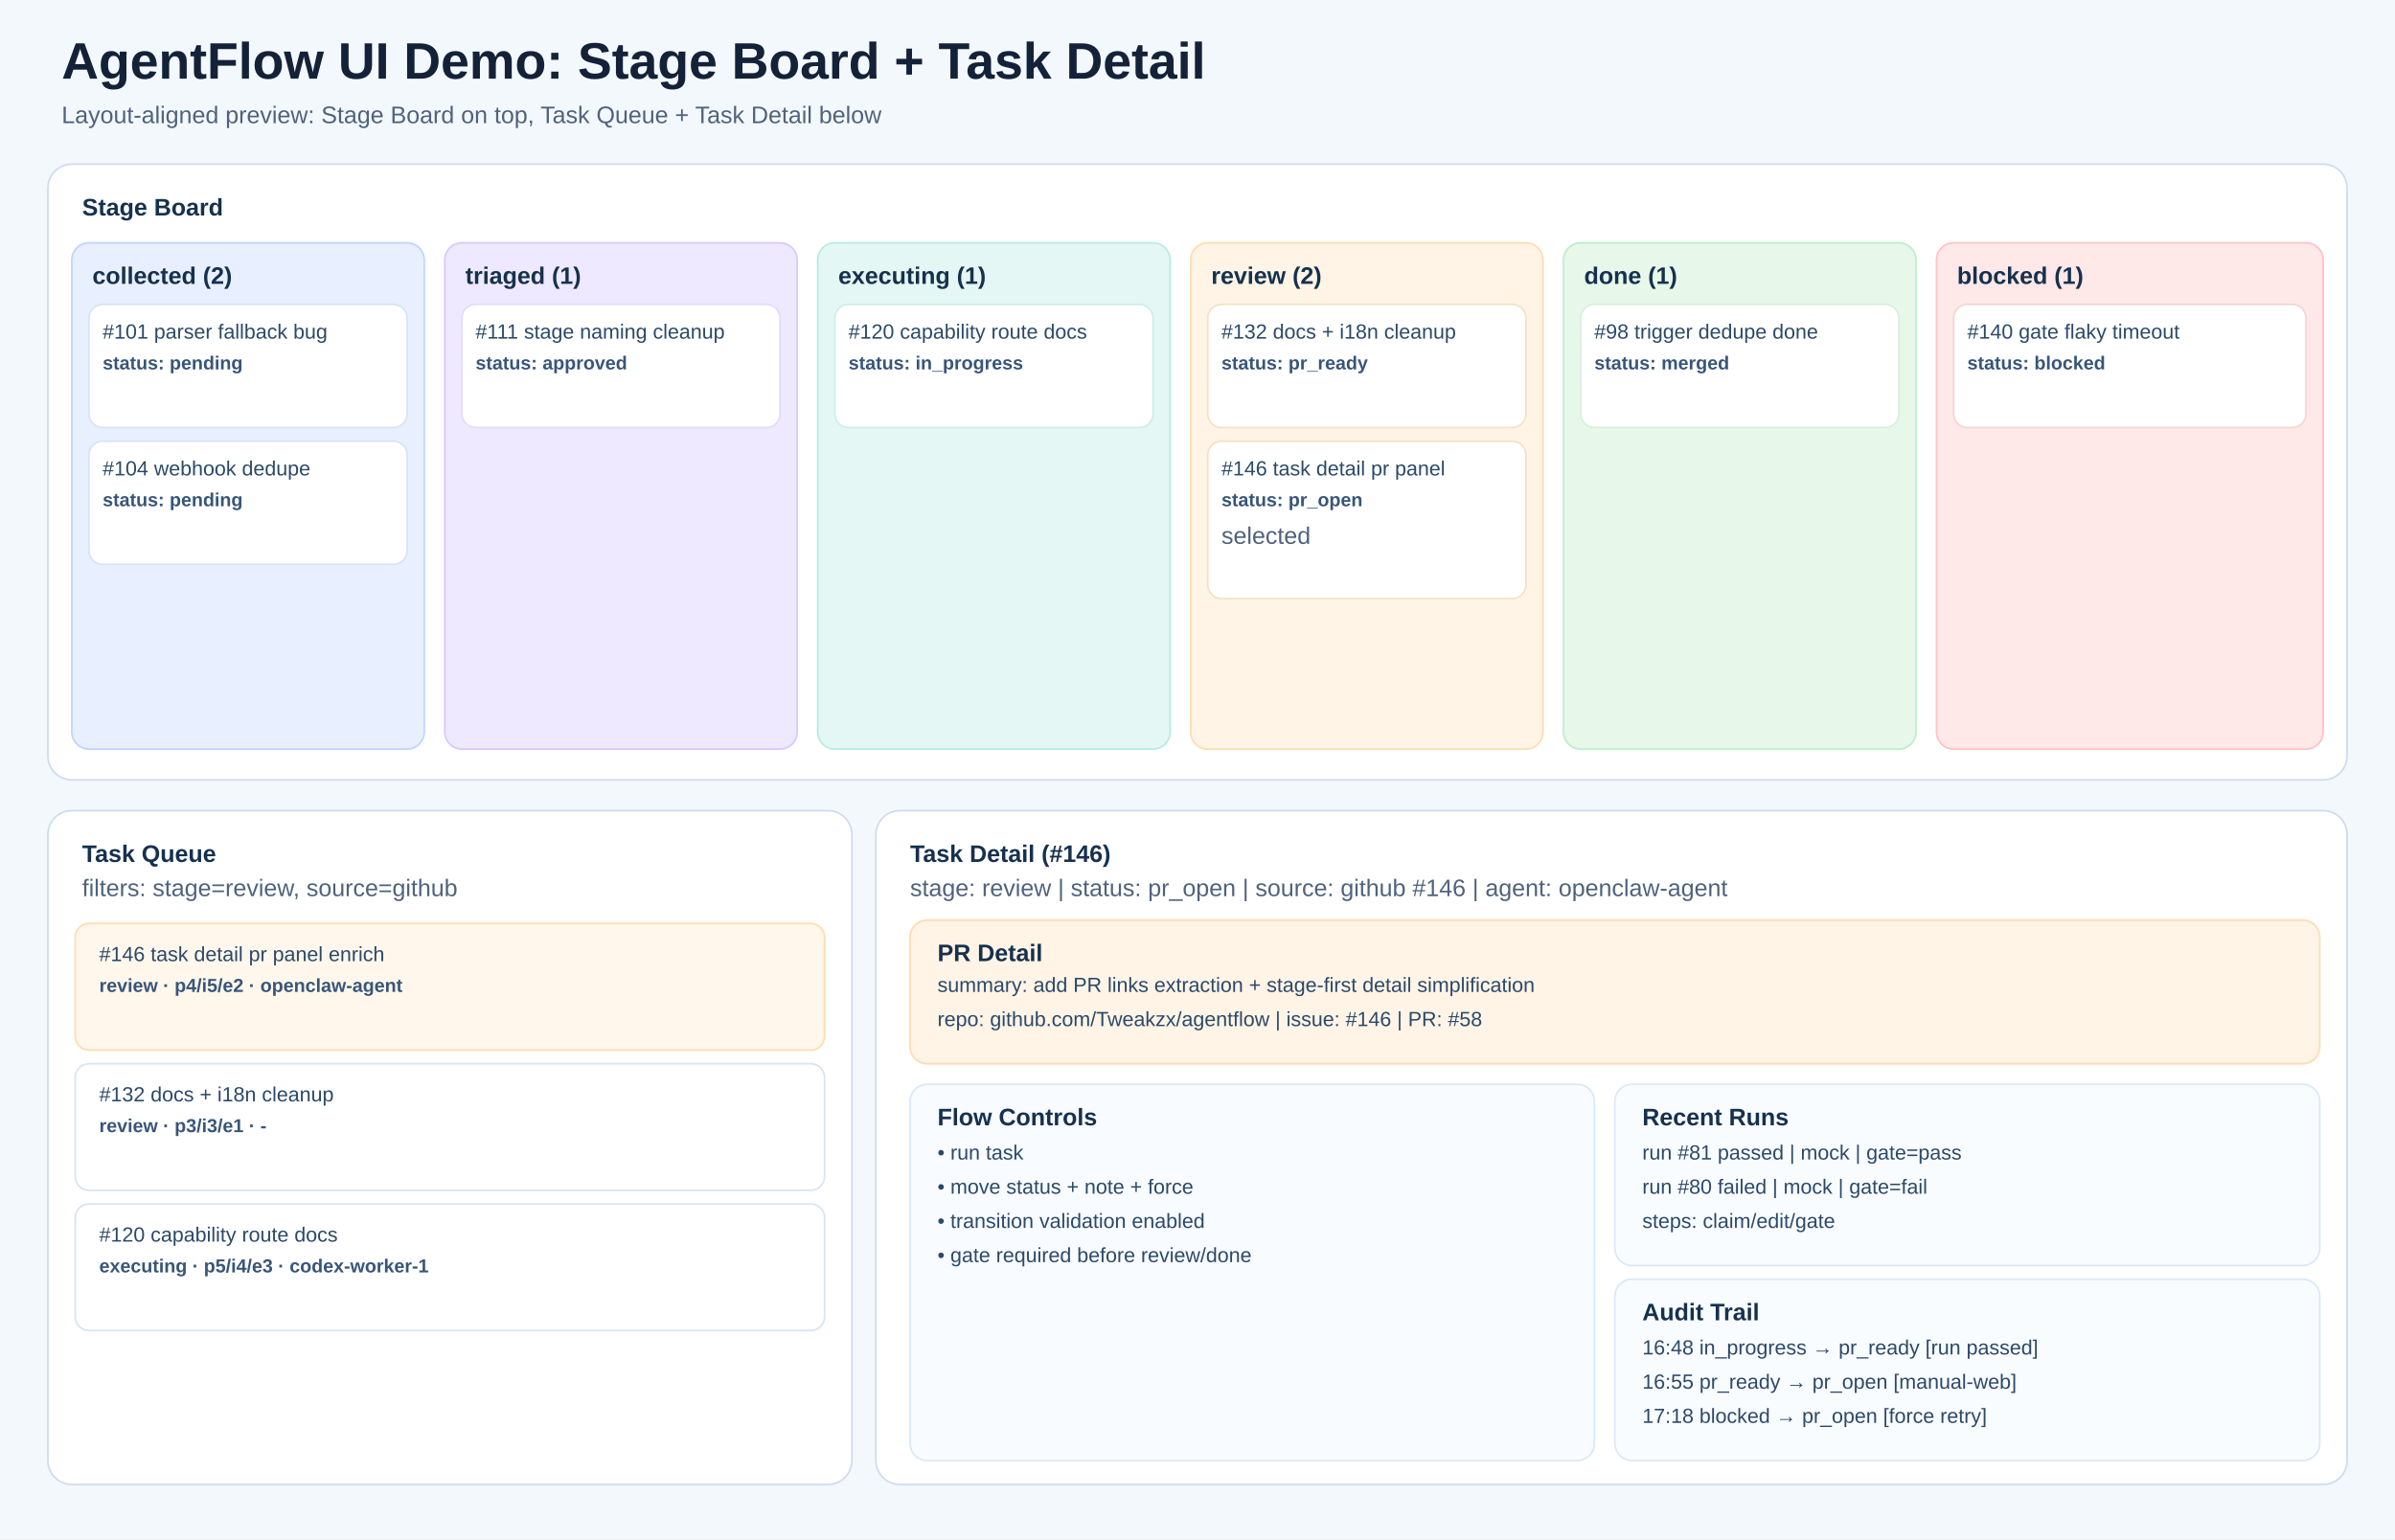
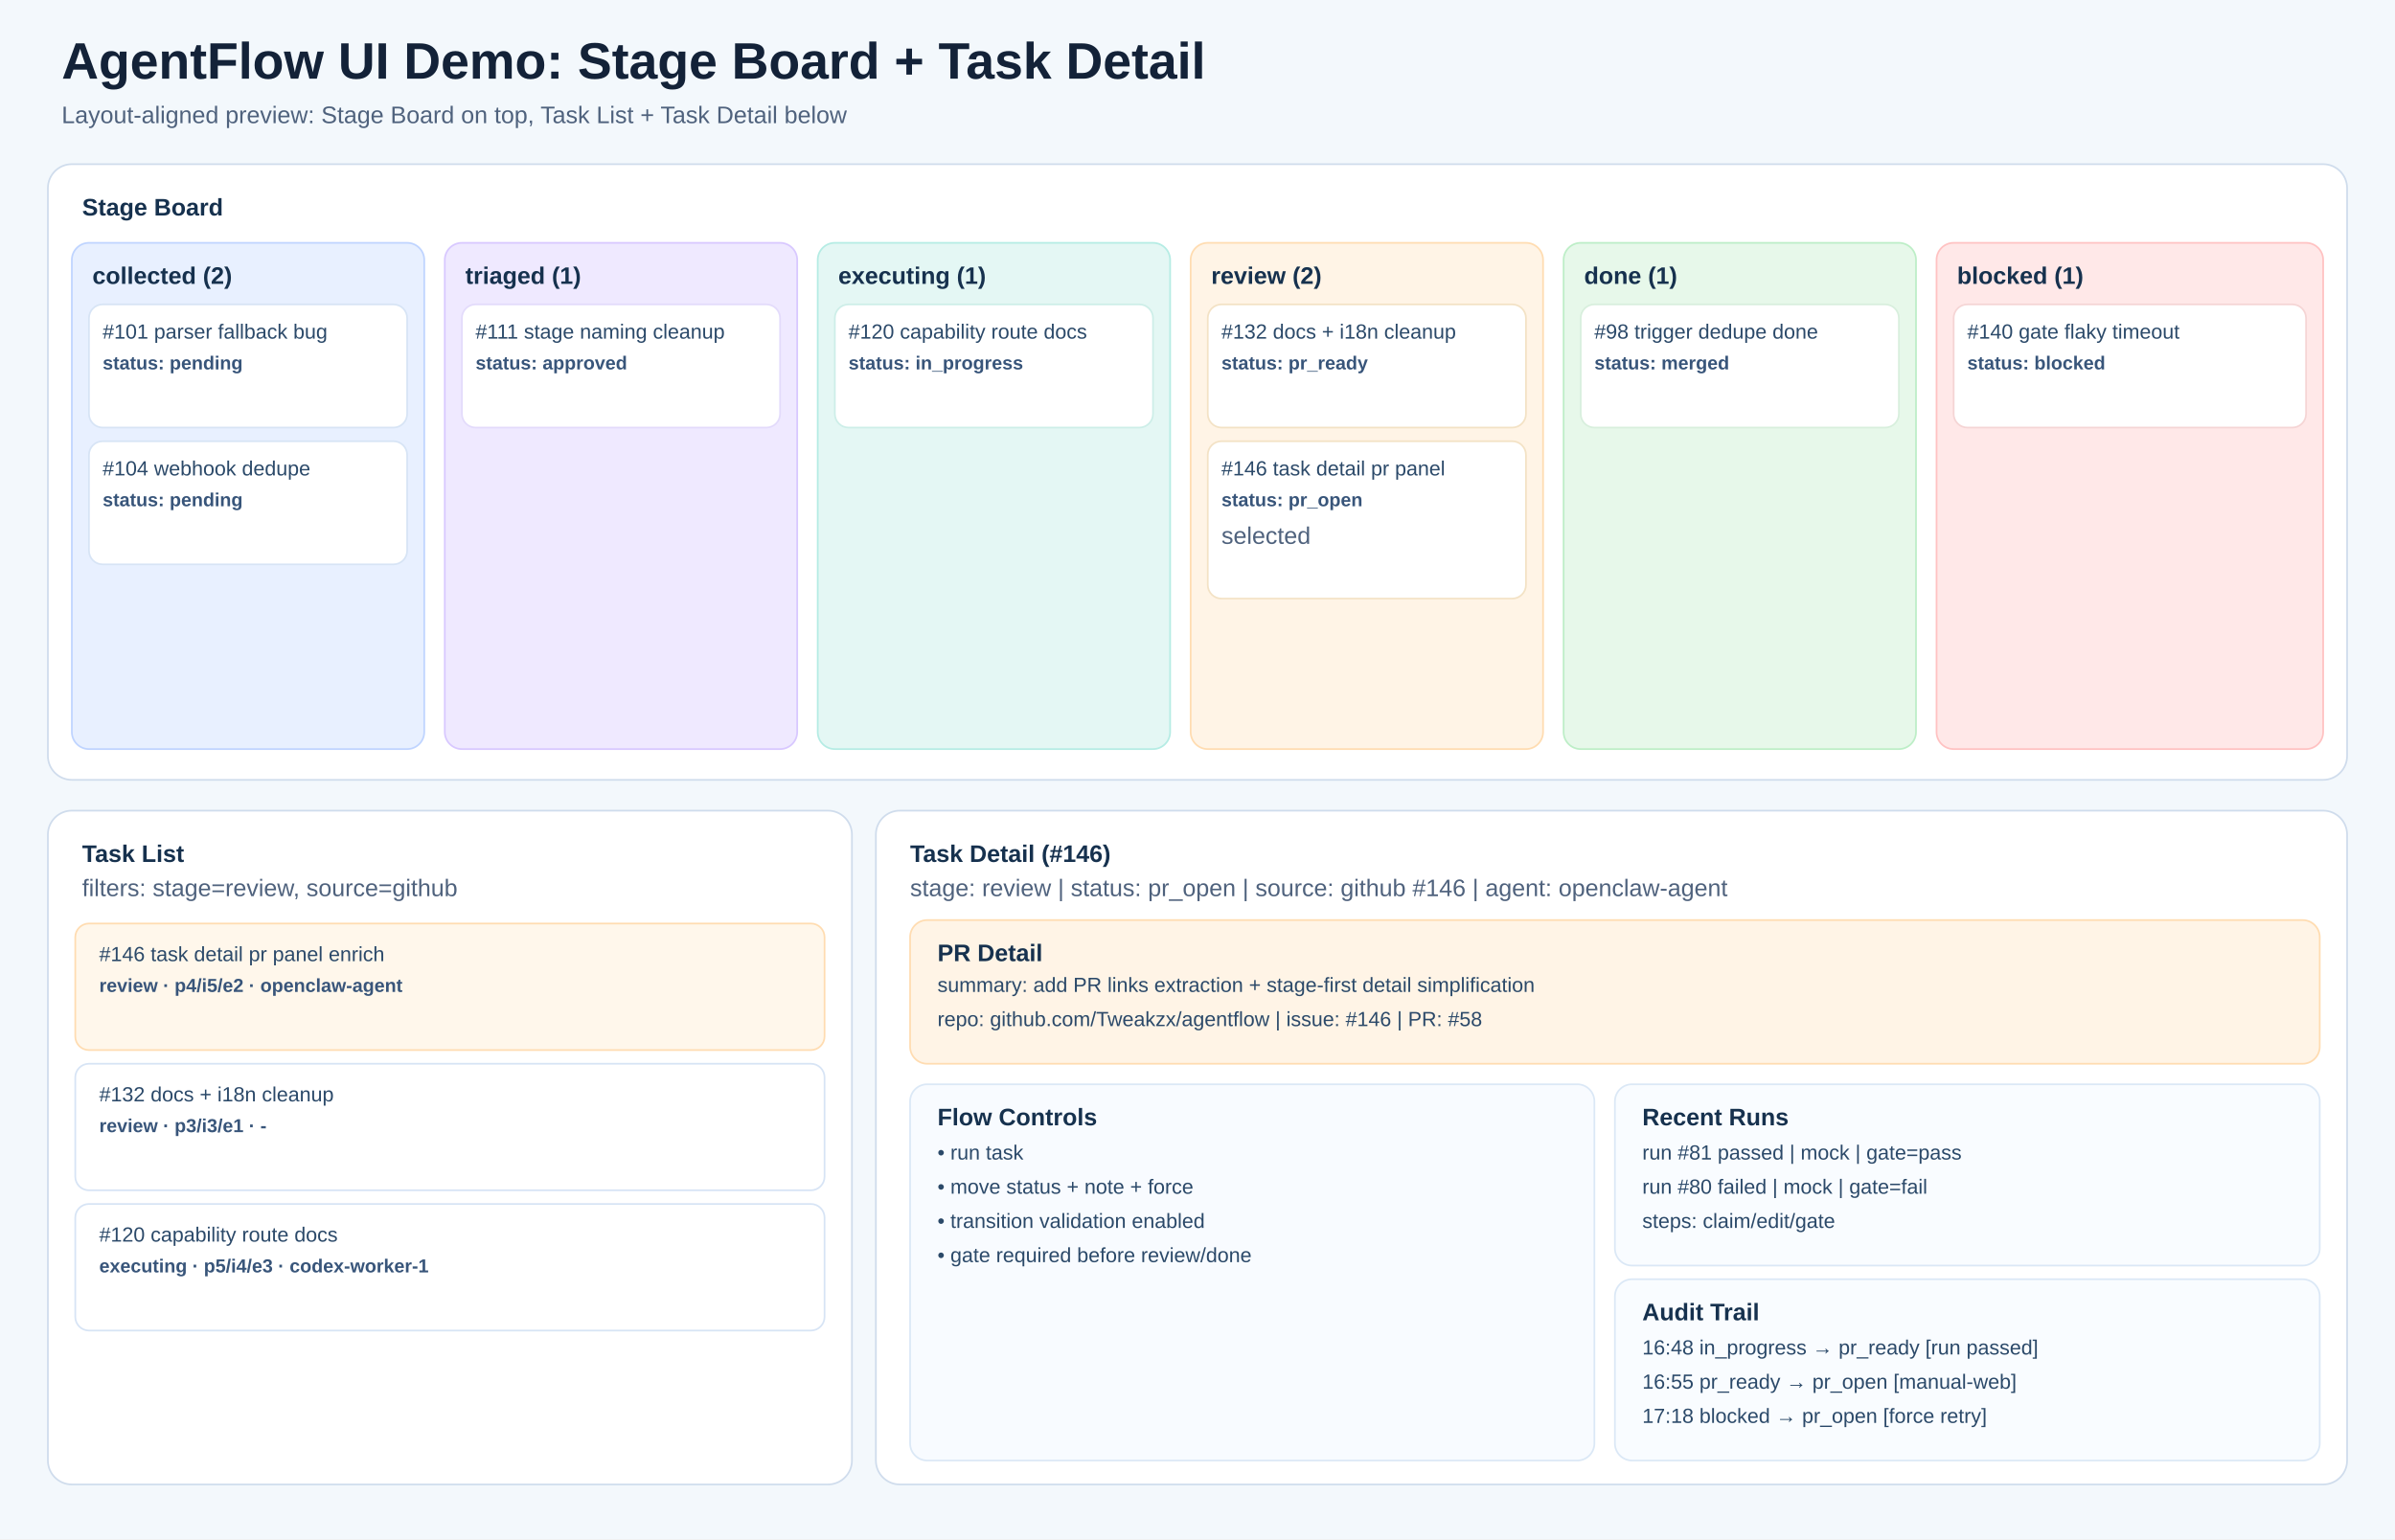
<svg xmlns="http://www.w3.org/2000/svg" width="1400" height="900" viewBox="0 0 1400 900">
  <style>
    .title { font: 700 30px 'Segoe UI', Arial, sans-serif; fill: #132238; }
    .sub { font: 500 14px 'Segoe UI', Arial, sans-serif; fill: #4f627d; }
    .h { font: 700 14px 'Segoe UI', Arial, sans-serif; fill: #16314e; }
    .t { font: 500 12px 'Segoe UI', Arial, sans-serif; fill: #2b4969; }
    .s { font: 600 11px 'Segoe UI', Arial, sans-serif; fill: #38557a; }
  </style>
  <rect width="1400" height="900" fill="#f3f8fc" />
  <text x="36" y="46" class="title">AgentFlow UI Demo: Stage Board + Task Detail</text>
-   <text x="36" y="72" class="sub">Layout-aligned preview: Stage Board on top, Task Queue + Task Detail below</text>
+   <text x="36" y="72" class="sub">Layout-aligned preview: Stage Board on top, Task List + Task Detail below</text>
  <rect x="28" y="96" width="1344" height="360" rx="14" fill="#ffffff" stroke="#cfdcec" />
  <text x="48" y="126" class="h">Stage Board</text>
  <g transform="translate(42,142)">
    <rect width="206" height="296" rx="10" fill="#e8f0ff" stroke="#bfd4ff" />
    <text x="12" y="24" class="h">collected (2)</text>
    <rect x="10" y="36" width="186" height="72" rx="8" fill="#fff" stroke="#d7e4f5" />
    <text x="18" y="56" class="t">#101 parser fallback bug</text>
    <text x="18" y="74" class="s">status: pending</text>
    <rect x="10" y="116" width="186" height="72" rx="8" fill="#fff" stroke="#d7e4f5" />
    <text x="18" y="136" class="t">#104 webhook dedupe</text>
    <text x="18" y="154" class="s">status: pending</text>
  </g>
  <g transform="translate(260,142)">
    <rect width="206" height="296" rx="10" fill="#efe9ff" stroke="#d8c8ff" />
    <text x="12" y="24" class="h">triaged (1)</text>
    <rect x="10" y="36" width="186" height="72" rx="8" fill="#fff" stroke="#e3dbfb" />
    <text x="18" y="56" class="t">#111 stage naming cleanup</text>
    <text x="18" y="74" class="s">status: approved</text>
  </g>
  <g transform="translate(478,142)">
    <rect width="206" height="296" rx="10" fill="#e4f7f4" stroke="#b5ece4" />
    <text x="12" y="24" class="h">executing (1)</text>
    <rect x="10" y="36" width="186" height="72" rx="8" fill="#fff" stroke="#cdeee8" />
    <text x="18" y="56" class="t">#120 capability route docs</text>
    <text x="18" y="74" class="s">status: in_progress</text>
  </g>
  <g transform="translate(696,142)">
    <rect width="206" height="296" rx="10" fill="#fff4e6" stroke="#ffdcb1" />
    <text x="12" y="24" class="h">review (2)</text>
    <rect x="10" y="36" width="186" height="72" rx="8" fill="#fff" stroke="#f3e2c5" />
    <text x="18" y="56" class="t">#132 docs + i18n cleanup</text>
    <text x="18" y="74" class="s">status: pr_ready</text>
    <rect x="10" y="116" width="186" height="92" rx="8" fill="#fff" stroke="#f3e2c5" />
    <text x="18" y="136" class="t">#146 task detail pr panel</text>
    <text x="18" y="154" class="s">status: pr_open</text>
    <text x="18" y="176" class="sub">selected</text>
  </g>
  <g transform="translate(914,142)">
    <rect width="206" height="296" rx="10" fill="#e7f8ea" stroke="#bdeec7" />
    <text x="12" y="24" class="h">done (1)</text>
    <rect x="10" y="36" width="186" height="72" rx="8" fill="#fff" stroke="#d8efdd" />
    <text x="18" y="56" class="t">#98 trigger dedupe done</text>
    <text x="18" y="74" class="s">status: merged</text>
  </g>
  <g transform="translate(1132,142)">
    <rect width="226" height="296" rx="10" fill="#ffe8e8" stroke="#ffc2c2" />
    <text x="12" y="24" class="h">blocked (1)</text>
    <rect x="10" y="36" width="206" height="72" rx="8" fill="#fff" stroke="#f5d5d5" />
    <text x="18" y="56" class="t">#140 gate flaky timeout</text>
    <text x="18" y="74" class="s">status: blocked</text>
  </g>
  <rect x="28" y="474" width="470" height="394" rx="14" fill="#ffffff" stroke="#cfdcec" />
-   <text x="48" y="504" class="h">Task Queue</text>
+   <text x="48" y="504" class="h">Task List</text>
  <text x="48" y="524" class="sub">filters: stage=review, source=github</text>
  <rect x="44" y="540" width="438" height="74" rx="8" fill="#fff7eb" stroke="#ffdcb1" />
  <text x="58" y="562" class="t">#146 task detail pr panel enrich</text>
  <text x="58" y="580" class="s">review · p4/i5/e2 · openclaw-agent</text>
  <rect x="44" y="622" width="438" height="74" rx="8" fill="#ffffff" stroke="#d7e4f5" />
  <text x="58" y="644" class="t">#132 docs + i18n cleanup</text>
  <text x="58" y="662" class="s">review · p3/i3/e1 · -</text>
  <rect x="44" y="704" width="438" height="74" rx="8" fill="#ffffff" stroke="#d7e4f5" />
  <text x="58" y="726" class="t">#120 capability route docs</text>
  <text x="58" y="744" class="s">executing · p5/i4/e3 · codex-worker-1</text>
  <rect x="512" y="474" width="860" height="394" rx="14" fill="#ffffff" stroke="#cfdcec" />
  <text x="532" y="504" class="h">Task Detail (#146)</text>
  <text x="532" y="524" class="sub">stage: review | status: pr_open | source: github #146 | agent: openclaw-agent</text>
  <rect x="532" y="538" width="824" height="84" rx="10" fill="#fff4e6" stroke="#ffdcb1" />
  <text x="548" y="562" class="h">PR Detail</text>
  <text x="548" y="580" class="t">summary: add PR links extraction + stage-first detail simplification</text>
  <text x="548" y="600" class="t">repo: github.com/Tweakzx/agentflow  |  issue: #146  |  PR: #58</text>
  <rect x="532" y="634" width="400" height="220" rx="10" fill="#f8fbff" stroke="#dbe8f6" />
  <text x="548" y="658" class="h">Flow Controls</text>
  <text x="548" y="678" class="t">• run task</text>
  <text x="548" y="698" class="t">• move status + note + force</text>
  <text x="548" y="718" class="t">• transition validation enabled</text>
  <text x="548" y="738" class="t">• gate required before review/done</text>
  <rect x="944" y="634" width="412" height="106" rx="10" fill="#f9fcff" stroke="#dbe8f6" />
  <text x="960" y="658" class="h">Recent Runs</text>
  <text x="960" y="678" class="t">run #81 passed | mock | gate=pass</text>
  <text x="960" y="698" class="t">run #80 failed | mock | gate=fail</text>
  <text x="960" y="718" class="t">steps: claim/edit/gate</text>
  <rect x="944" y="748" width="412" height="106" rx="10" fill="#f9fcff" stroke="#dbe8f6" />
  <text x="960" y="772" class="h">Audit Trail</text>
  <text x="960" y="792" class="t">16:48 in_progress → pr_ready [run passed]</text>
  <text x="960" y="812" class="t">16:55 pr_ready → pr_open [manual-web]</text>
  <text x="960" y="832" class="t">17:18 blocked → pr_open [force retry]</text>
</svg>
